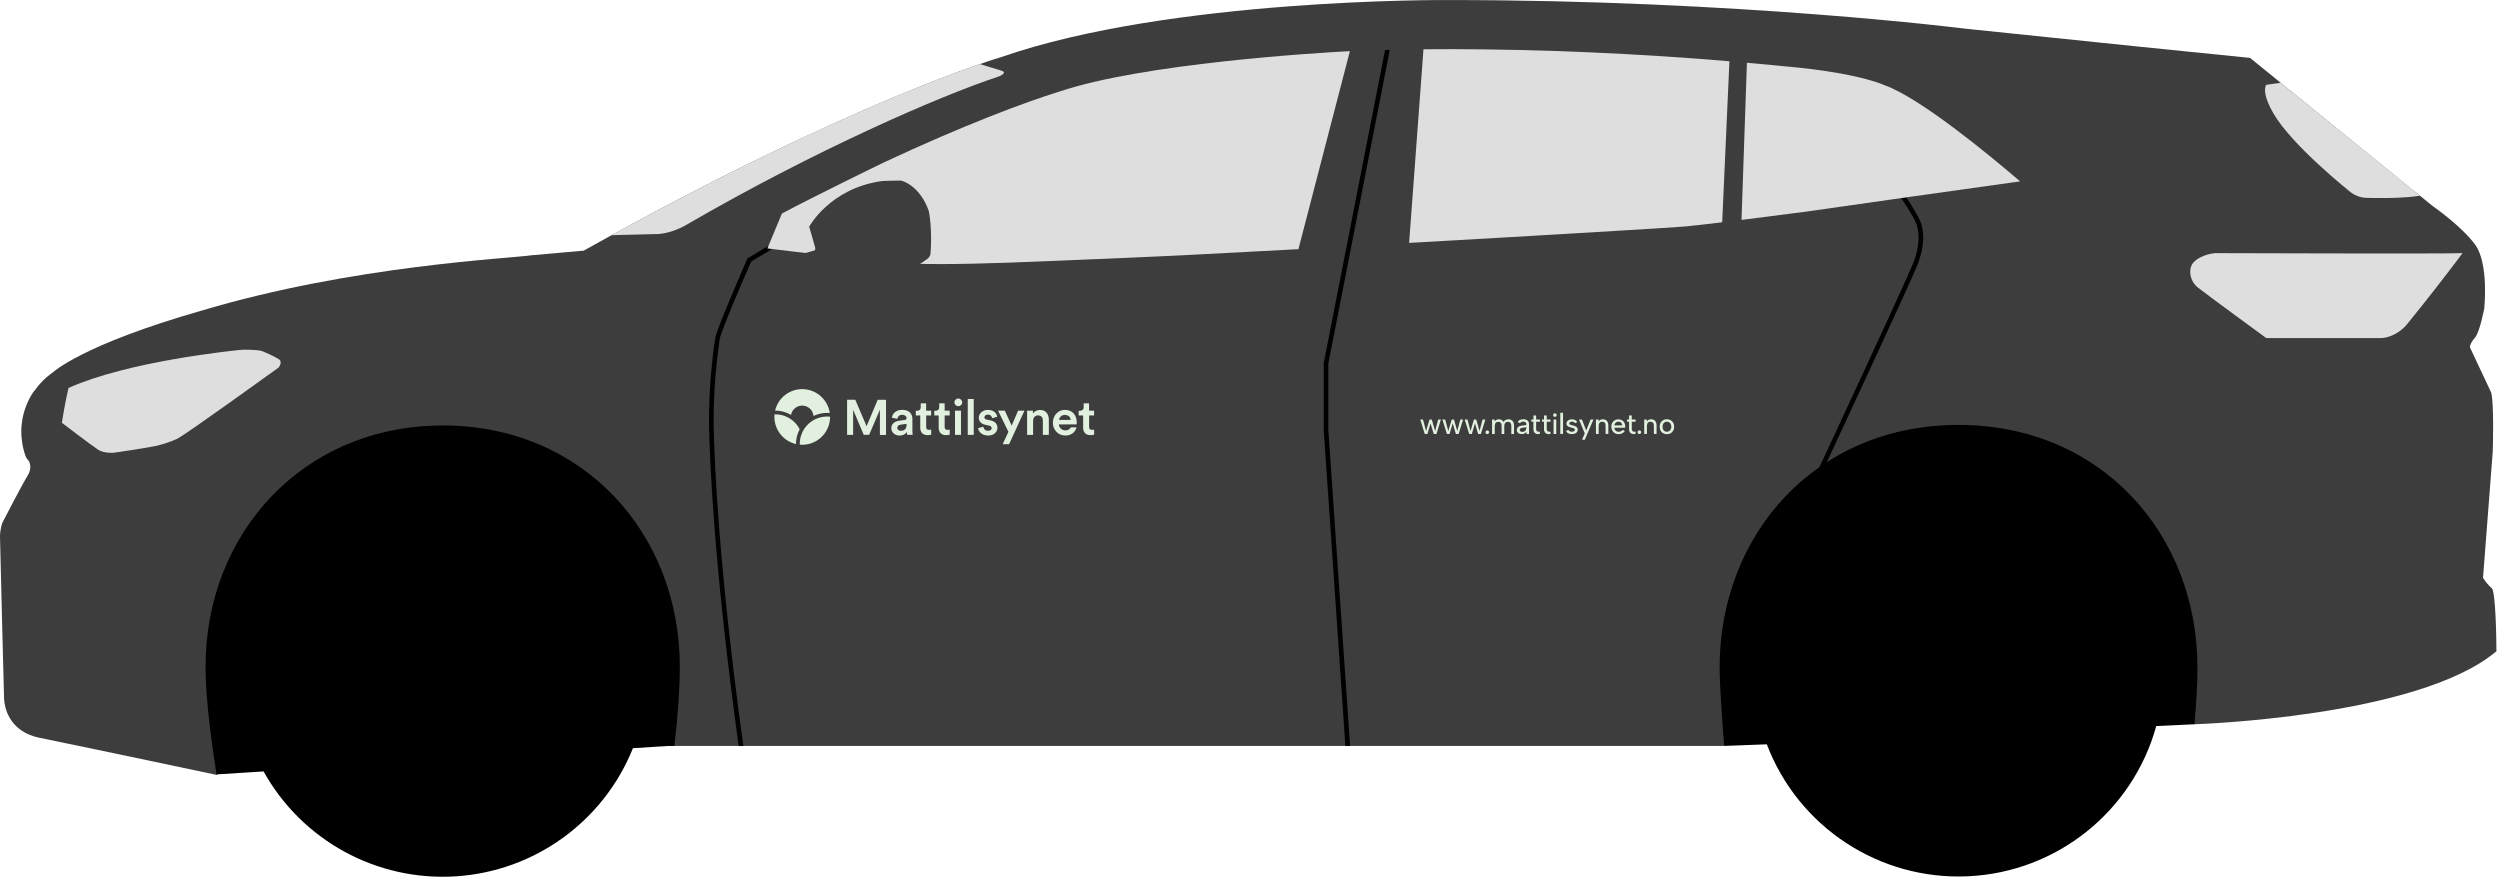
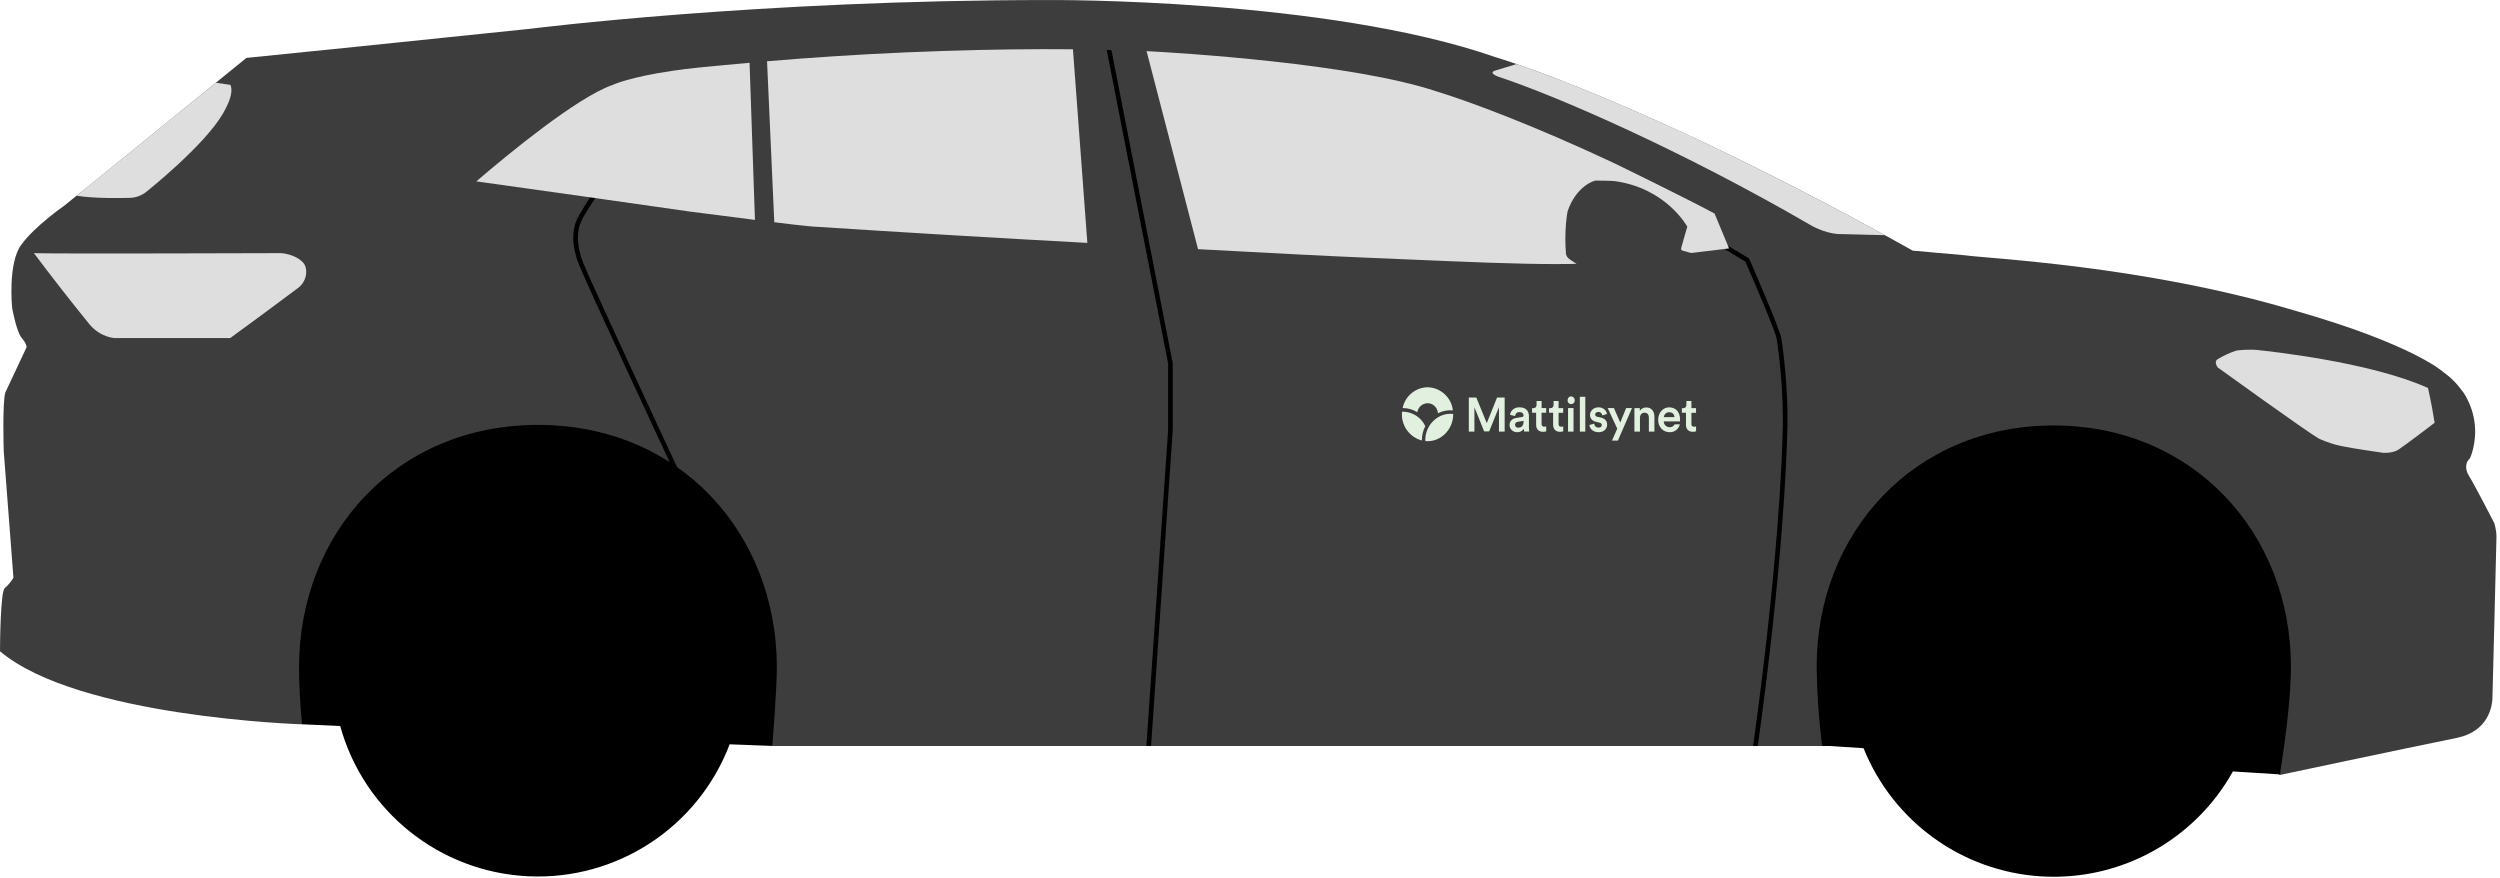
<svg xmlns="http://www.w3.org/2000/svg" width="510" height="179" fill="none" viewBox="0 0 510 179">
-   <path fill="#3D3D3D" d="M508.34 120.01a8.73 8.73 0 0 1-1.8-2.15l1.98-25.72v-.01c.04-.66.27-10.13-.32-12.05l-4.35-9.26s0-.74 1.03-1.92 1.92-6.05 1.92-6.05.94-9.1-1.86-12.93-8.77-7.96-8.77-7.96l-3.54-2.88v.04L469.58 20.4l-4.32-3.51-6.25-5.08c-9.58-.96-29.56-2.98-58.08-5.96 0 0-46.34-5.87-105.68-5.84 0 0-56.5-.42-91.1 11.67 0 0-30.28 8.82-85.07 39.45l-10.59.94c-4.57.68-36.46 2.07-67.31 11.28-24.5 6.99-30.44 12.64-30.44 12.64s-2.03 1.32-3.7 3.71c0-.12-2.13 2.65-2.59 6.64-.49 4 .94 7.2.96 7.12.1.15.2.29.33.4.33.37.88 1.63-.15 3.25s-5.13 9.58-5.13 9.58S0 108 0 109.48c0 .98.83 33.11.83 33.11.08 1.44.8 6.59 7.22 7.92 11.15 2.27 36.14 7.57 36.14 7.57l6.24-8.36 80.15-1.39 5.76 3.84H351.7l6.88-6.47 82.56-4.45 6.5 6.5s45.69-1.4 61.63-14.9c0-2.24-.14-12.12-.94-12.85v.01Z" />
-   <path fill="#3D3D3D" d="m276.56 10.36-1.16.05-10.5 40.4 22.56-1.25 2.93-39.5c-4.72.04-9.36.13-13.83.3Z" />
-   <path fill="#DEDEDE" d="M295.66 10.03c-1.76 0-3.52 0-5.27.02l-2.93 39.5c27.23-1.53 53.56-3.1 56.39-3.36 1.69-.15 4.78-.51 8.22-.94l1.48-32.69a700.27 700.27 0 0 0-57.9-2.54h.01ZM56.9 73.29c-.83-.54-3.2-1.67-3.83-1.77-.64-.1-2.8-.3-4.48-.1-1.68.2-22.6 2.32-34.62 7.73 0 0-.74 3.14-1.35 7.1 0 0 6.15 4.69 7.38 5.48 1.23.79 3.13.64 3.13.64s5.95-.84 8.56-1.38c2.6-.55 4.6-1.55 4.6-1.55 2.37-1.34 20.56-14.47 20.56-14.47s.88-1.14.05-1.67v-.01ZM462.28 17.31c-.45.96-.31 2.68 1.5 5.83 3.82 6.59 15.59 15.94 15.59 15.94s1.38 1.23 3.3 1.28c1.44.04 7.23.18 11-.43l-28.4-23.05s-1.12.15-2.98.43ZM133.71 47.76s2.84.14 6.37-1.93c26.03-15.11 51.62-26.26 63.5-30.17 0 0 2.27-.78.62-1.28l-4.31-1.31c-1.33.45-3 1.05-4.94 1.77-.67.25-1.38.51-2.12.8l-.49.18-1.09.42-.55.21-1.89.75-.83.33-1.09.43-1.68.68-1.1.45-1.15.48-1.48.62-1.55.65-1.21.52-1.4.6-1.73.76-1.57.68-1.33.6-1.7.76-1.9.85-1.56.71c-.5.22-.97.45-1.47.68l-2.52 1.17-1.47.7-1.67.8-1.57.74-2.7 1.3-1.7.84a317.51 317.51 0 0 0-6.32 3.14c-.62.3-1.24.62-1.86.94l-1.88.95-2.87 1.47-2 1.04-2 1.05-2.19 1.15-2.92 1.55-2.13 1.14-2.04 1.1-3.5 1.9 9-.23v.01Z" />
-   <path fill="#E2F1DF" d="M289.73 85.58h.56l.63 2.36.7-2.36h.46l.68 2.35.63-2.35h.55l-.9 2.95h-.56l-.65-2.16-.64 2.16h-.54l-.92-2.95Zm4.53 0h.56l.63 2.36.7-2.36h.46l.67 2.35.63-2.35h.56l-.91 2.95H297l-.65-2.16-.64 2.16h-.54l-.92-2.95Zm4.54 0h.56l.63 2.36.69-2.36h.47l.67 2.35.63-2.35h.56l-.91 2.95h-.56l-.64-2.16-.65 2.16h-.53l-.92-2.95Zm4.34 2.87a.38.38 0 0 1-.1-.27.38.38 0 0 1 .37-.38c.1 0 .19.04.26.12.07.07.11.16.11.26a.38.38 0 0 1-.64.27Zm1.26-2.87h.5l.04.36a1 1 0 0 1 .35-.3c.15-.07.3-.1.48-.1.22 0 .4.04.56.14.17.1.3.23.38.4.1-.17.23-.3.41-.4.18-.1.39-.14.6-.14.36 0 .64.1.83.33.2.22.31.53.31.95v1.71h-.55v-1.64c0-.28-.06-.49-.18-.64-.12-.14-.3-.2-.51-.2a.7.7 0 0 0-.55.22c-.13.15-.2.37-.2.66v1.6h-.54v-1.64c0-.28-.06-.5-.17-.64-.11-.14-.28-.2-.5-.2-.23 0-.4.07-.54.22-.13.15-.19.37-.19.66v1.6h-.55v-2.95h.02Zm5.31 2.75a.72.72 0 0 1-.27-.6c0-.25.1-.45.29-.62.19-.16.45-.26.8-.3l.84-.1v-.23a.42.42 0 0 0-.14-.34c-.1-.08-.26-.13-.46-.13a1 1 0 0 0-.43.08.55.55 0 0 0-.26.25l-.46-.24c.1-.2.23-.34.43-.43.2-.1.44-.14.73-.14.37 0 .65.1.85.27.2.19.29.43.29.73v2h-.5l-.05-.45a.91.91 0 0 1-.37.36 1.2 1.2 0 0 1-.56.11c-.31 0-.55-.07-.73-.22Zm1.44-.45c.15-.15.22-.36.22-.63v-.1l-.8.11a.8.8 0 0 0-.4.15.36.36 0 0 0-.15.3c0 .11.05.2.13.28.09.08.22.11.37.11.27 0 .48-.07.63-.22Zm2.63.67a.98.98 0 0 1-.7-.25c-.17-.16-.26-.42-.26-.76v-1.52h-.43v-.44h.43v-.82h.55v.82h.77v.45h-.77v1.45c0 .21.04.37.13.46.1.09.21.13.37.13l.26-.01v.45c-.1.04-.23.05-.37.05l.02-.01Zm2.16 0a.98.98 0 0 1-.7-.25c-.16-.16-.26-.42-.26-.76v-1.52h-.42v-.44h.42v-.82h.55v.82h.78v.45h-.78v1.45c0 .21.05.37.14.46.1.09.2.13.37.13l.26-.01v.45c-.1.04-.23.05-.37.05l.01-.01Zm1-3.61a.34.34 0 0 1-.1-.25c0-.1.03-.2.1-.27a.35.35 0 0 1 .26-.11c.1 0 .2.04.26.1.07.08.1.17.1.28a.35.35 0 0 1-.36.35.35.35 0 0 1-.26-.1Zm-.01.64h.55v2.95h-.55v-2.95Zm1.38-1.37h.55v4.31h-.56v-4.3Zm1.63 4.2c-.2-.1-.35-.27-.46-.49l.45-.23c.08.15.19.24.3.3.13.05.28.08.45.08.19 0 .33-.04.44-.1.1-.08.15-.17.15-.3a.27.27 0 0 0-.09-.2.64.64 0 0 0-.23-.13l-.36-.1-.11-.03a2.4 2.4 0 0 1-.46-.15.87.87 0 0 1-.33-.24.6.6 0 0 1-.14-.4c0-.17.05-.33.15-.47.1-.13.24-.23.4-.3a1.53 1.53 0 0 1 1.24.04 1 1 0 0 1 .42.42l-.45.23a.46.46 0 0 0-.24-.24.9.9 0 0 0-.39-.08c-.16 0-.3.03-.4.1a.3.3 0 0 0-.15.26c0 .1.04.16.12.21.08.05.19.1.35.14l.2.04c.22.06.4.12.55.18.14.05.25.14.36.26.1.11.15.26.15.45 0 .18-.05.33-.14.46a.97.97 0 0 1-.42.32c-.18.07-.4.11-.64.11-.3 0-.54-.04-.72-.15v.01Zm3.35-.01-1.17-2.82h.59l.88 2.24.89-2.24h.58l-1.76 4.13h-.57l.56-1.3v-.01Zm2.3-2.82h.5l.04.37c.1-.14.2-.23.35-.31.14-.07.3-.11.49-.11.34 0 .62.1.83.33.2.22.3.54.3.95v1.71h-.56v-1.64c0-.28-.05-.5-.17-.63-.12-.15-.3-.22-.52-.22a.67.67 0 0 0-.54.22c-.12.15-.18.37-.18.67v1.6h-.56v-2.95h.01Zm3.84 2.8c-.22-.14-.4-.32-.52-.55-.13-.24-.2-.5-.2-.8 0-.29.07-.54.19-.77.13-.23.29-.4.51-.53a1.48 1.48 0 0 1 1.45 0c.21.1.38.28.5.5.11.2.18.45.18.72 0 .1-.01.22-.03.31h-2.19c.01.17.06.3.14.43.08.13.18.23.3.29.13.06.27.1.43.1.17 0 .33-.03.49-.1a.78.78 0 0 0 .34-.28l.45.22c-.13.2-.32.36-.54.48-.23.1-.47.17-.73.17-.28 0-.54-.06-.76-.2h-.01Zm1.4-2a.73.73 0 0 0-.28-.27.84.84 0 0 0-.4-.1.8.8 0 0 0-.38.1.87.87 0 0 0-.3.27.89.89 0 0 0-.15.4h1.62a.77.77 0 0 0-.11-.4Zm2.46 2.17a.98.98 0 0 1-.69-.25c-.17-.16-.27-.42-.27-.76v-1.52h-.42v-.44h.42v-.82h.55v.82h.78v.45h-.78v1.45c0 .21.05.37.14.46.1.09.21.13.37.13l.26-.01v.45c-.1.04-.23.05-.37.05l.01-.01Zm.89-.1a.38.38 0 0 1-.12-.27.38.38 0 0 1 .38-.38c.1 0 .2.04.26.12.07.07.11.16.11.26a.38.38 0 0 1-.63.27Zm1.25-2.87h.5l.04.37c.1-.14.21-.23.36-.31.14-.07.3-.11.48-.11.35 0 .63.1.83.33.2.22.3.54.3.95v1.71h-.55v-1.64c0-.28-.06-.5-.17-.63-.12-.15-.3-.22-.52-.22a.67.67 0 0 0-.54.22c-.13.15-.19.37-.19.67v1.6h-.55v-2.95Zm3.85 2.8c-.22-.13-.4-.3-.52-.53-.13-.23-.19-.5-.19-.8 0-.3.06-.57.19-.8.13-.23.3-.41.53-.54.23-.13.47-.19.75-.19.27 0 .53.06.76.19.23.13.4.3.53.54.14.22.2.5.2.8 0 .3-.06.57-.2.8-.13.23-.3.41-.53.54-.23.12-.48.19-.76.19-.27 0-.53-.07-.75-.2h-.01Zm1.2-.42a.85.85 0 0 0 .34-.34c.09-.16.13-.34.13-.57 0-.23-.04-.41-.13-.57a.94.94 0 0 0-.33-.34.89.89 0 0 0-.89 0 .81.81 0 0 0-.32.34c-.08.16-.12.34-.12.57 0 .23.04.4.12.57.08.15.18.26.31.34a.9.9 0 0 0 .9 0Z" />
-   <path fill="#DEDEDE" d="M502.37 51.64c-2.6.16-50.46 0-50.46 0s-2.73.15-4.41 1.86c-1.1 1.13-.93 3.75.88 5.17 2.06 1.62 13.93 10.29 13.93 10.29h23.57s2.72-.05 5.04-2.67a474.9 474.9 0 0 0 11.44-14.65h.01Z" />
-   <path fill="#000" d="M90.3 86.8c-28.38 0-48.37 21.92-48.37 49.2 0 5.15.78 12.74 2.2 21.67l-.01.31h.07l.02.11.1-.12 9.46-.6a41.82 41.82 0 0 0 75.35-4.74l7.23-.46h1.22c.73-6.14 1.11-11.65 1.11-16.17 0-27.28-19.84-49.21-48.37-49.21Z" />
-   <path fill="#3D3D3D" stroke="#3D3D3D" stroke-miterlimit="10" stroke-width="1.5" d="m353.55 12.57-1.47 32.69 3.19-.4 1.1-32.05-2.8-.24h-.02Z" />
-   <path fill="#000" d="M274.47 152.18h.95l-4.44-64.49V74.17l12.54-64-.97.04-12.5 63.83-.01.1v13.6l4.42 64.45.01-.01ZM151.63 152.18v-.08c-5-36.26-5.9-57.77-6.05-65.33a115 115 0 0 1 1.25-17.63c.28-1.58 4.27-10.93 6.4-15.78l3.93-2.36c.22-.13.3-.43.16-.65a.47.47 0 0 0-.65-.15l-4.05 2.44a.46.46 0 0 0-.2.21c-.24.58-6.14 14.03-6.52 16.12a114.8 114.8 0 0 0-1.26 17.81c.15 7.58 1.05 29.11 6.05 65.4h.94ZM391.85 45.43c-.56-1.61-3-5.21-3.1-5.36a.48.48 0 0 0-.66-.13.48.48 0 0 0-.13.66c.03.03 2.5 3.64 3 5.14.52 1.51.83 4.13-.67 7.94-1.56 3.93-19.05 41.44-19.22 41.82a.48.48 0 0 0 .42.68c.19 0 .35-.1.43-.28.72-1.54 17.68-37.92 19.24-41.88 1.61-4.08 1.27-6.93.7-8.59Z" />
-   <path fill="#000" d="M447.67 147.74c.4-4.38.61-8.28.61-11.53 0-27.37-19.77-49.53-48.74-49.53-28.98 0-48.74 22.16-48.74 49.53 0 4.36.93 15.96.93 15.96l8.7-.33a41.85 41.85 0 0 0 79.45-3.73l7.8-.36-.01-.01Z" />
-   <path fill="#DEDEDE" d="M216.11 18.68c-6.94 2.14-19.71 6.92-35.72 14.42-1.13.53-14.8 7.21-20.88 10.46l-2.96 7.12c4.82.61 23.21 2.73 25 2.86 2.94.22 6.32.33 10.31.33 7.97 0 17.92-.42 30.52-.96l8.3-.35c7.23-.3 19.9-.95 34.2-1.73l10.5-40.4c-6.82.36-42.23 2.5-59.28 8.26h.01ZM384.5 17.42l-.13-.05-.1-.06s-3.43-1.6-12.2-2.87c-1.57-.23-3.3-.45-5.23-.65-3.48-.35-6.98-.67-10.47-.98l-1.1 32.05c6.54-.82 13.16-1.69 13.27-1.7A10972.87 10972.87 0 0 1 412.1 37c-6.7-5.75-20.42-17-27.6-19.6v.02Z" />
-   <path fill="#3D3D3D" d="M189.47 43.04c-1.77-5.1-5.39-6.2-5.69-6.2-.23-.01-3.2.03-3.87.1-10.6 1.45-14.84 9.31-14.84 9.31s1.08 3.63 1.22 4.25c.13.59-.17.59-.27.63l-1.95.55-1.58 1.4-4.59 3.98c-.76.6.83 2.07 1.64 2.77.81.7 1.92.85 1.92.85s10.25-.17 11.22-.17c.96 0 1.38-.72 1.38-.72s2.6-3.42 3.17-4.05c.75-.81 1.35-.79 1.35-.79h6.31c1.05 0 1.69-.37 1.69-.37l2.4-1.62c.81-.54.84-1.17.84-1.17.41-4.84-.31-8.72-.35-8.76Z" />
-   <path fill="#E2F1DF" d="M189.94 87.65h.03v1l-.01.01c-.1.04-.33.11-.73.11-.93 0-1.5-.56-1.5-1.48v-2.53h-.91v-.96h.28c.46 0 .73-.27.73-.74v-.78h1.1v1.5h1.03v.98h-1.02v2.34c0 .41.18.59.6.59.17 0 .36-.03.4-.04Zm3.77 0c-.04 0-.24.04-.4.04-.42 0-.6-.18-.6-.59v-2.34h1.02v-.98h-1.02v-1.5h-1.11v.78c0 .47-.27.74-.73.74h-.28v.96h.9v2.53c0 .92.58 1.48 1.5 1.48.4 0 .63-.07.73-.1l.02-.02v-1h-.03Zm-7.51 1.02v.03h-1.13l-.01-.02a2.4 2.4 0 0 1-.05-.55c-.18.26-.63.72-1.49.72-.5 0-.92-.16-1.23-.45-.3-.28-.46-.65-.46-1.05 0-.8.57-1.36 1.5-1.5l1.26-.19c.31-.04.35-.2.35-.33 0-.45-.36-.71-.9-.71-.55 0-.92.32-.98.83l-1.12-.25c.1-.77.78-1.59 2.08-1.59 1.9 0 2.11 1.3 2.11 1.85v2.43c0 .48.06.77.06.78Zm-1.26-2.21-1.25.18c-.24.04-.64.18-.64.64 0 .3.22.6.7.6.54 0 1.19-.2 1.19-1.23v-.2Zm9.88 2.25h1.22v-4.94h-1.22v4.94Zm-31.17-5.97c1.03 0 2.16.73 2.3 2.12 1.03-.5 2.18-.71 3.32-.61a5.68 5.68 0 0 0-11.15-.49c1.15 0 2.27.3 3.25.87a2.32 2.32 0 0 1 2.28-1.89ZM158 84.52a5.7 5.7 0 0 0 4.38 6.07v-.03c0-1.05.26-2.08.76-3a5.6 5.6 0 0 0-5.14-3.04Zm18.78 2.42-2.3-5.38-.01-.01h-1.66v7.16h1.23V83.6l2.16 5.1h1.11l2.19-5.12v5.14h1.25v-7.16h-1.7l-2.27 5.39Zm-13.63 3.77c3.3.31 6.2-2.34 6.18-5.65V85a5.59 5.59 0 0 0-6.18 5.7Zm56.5-4.53c0 .3-.04.4-.04.4h-3.6c.05.7.61 1.22 1.33 1.22.52 0 .9-.21 1.11-.62h1.16c-.06.21-.14.4-.24.59-.35.58-1 1.08-2.03 1.08-.69 0-1.32-.25-1.78-.7a2.64 2.64 0 0 1-.77-1.94c0-.73.27-1.4.74-1.88a2.38 2.38 0 0 1 1.68-.72c1.5 0 2.44.98 2.44 2.57Zm-1.24-.51c-.04-.76-.66-1.03-1.19-1.03-.52 0-1.1.36-1.17 1.03h2.36Zm-6.25-2.04c-.6 0-1.14.27-1.44.73v-.59h-1.19v4.94h1.22v-2.84c0-.69.4-1.13 1-1.13.86 0 .99.66.99 1.06v2.91h1.22V85.6c0-1.22-.7-1.97-1.8-1.97Zm-5.78 3.19-1.4-3.04v-.01h-1.38l2.12 4.32-1.17 2.52h1.31l3.13-6.84h-1.3l-1.3 3.05Zm16.8.83c-.05 0-.24.04-.4.04-.43 0-.6-.18-.6-.59v-2.34h1.01v-.98h-1.02v-1.5h-1.1v.78c0 .47-.28.74-.74.74h-.28v.96h.91v2.53c0 .92.58 1.48 1.5 1.48.42 0 .65-.08.73-.1l.01-.02v-1h-.03Zm-27.69-6.35a.79.79 0 0 0-.79.78c0 .44.34.78.8.78.44 0 .79-.34.79-.78a.8.8 0 0 0-.8-.78Zm1.93 7.41h1.22V81.4h-1.22v7.32Zm4.63-2.96Zm0 0-.75-.15c-.3-.06-.48-.24-.48-.49 0-.3.3-.53.69-.53.74 0 .86.59.88.7v.03l1.04-.29V85a1.61 1.61 0 0 0-.47-.88c-.35-.34-.84-.5-1.46-.5-1 0-1.83.71-1.83 1.6 0 .72.5 1.26 1.34 1.44l.73.16c.37.08.56.26.56.52s-.22.54-.72.54c-.66 0-.94-.44-.97-.81v-.03l-1.07.3v.01c.03.34.23.7.51.96.38.35.91.54 1.54.54 1.24 0 1.89-.8 1.89-1.59s-.52-1.31-1.44-1.5Z" />
+   <path fill="#3D3D3D" d="M.94 120.01a8.7 8.7 0 0 0 1.8-2.15L.77 92.14v-.01C.72 91.47.5 82 1.08 80.08l4.35-9.26s0-.74-1.03-1.92-1.92-6.05-1.92-6.05-.94-9.1 1.86-12.93 8.77-7.96 8.77-7.96l3.54-2.88v.04L39.7 20.4l4.32-3.51 6.25-5.08c9.58-.96 29.56-2.98 58.08-5.96 0 0 46.34-5.87 105.68-5.84 0 0 56.5-.42 91.1 11.67 0 0 30.28 8.82 85.07 39.45l10.59.94c4.57.68 36.46 2.07 67.31 11.28 24.5 6.99 30.44 12.64 30.44 12.64s2.03 1.32 3.7 3.71c0-.12 2.13 2.65 2.59 6.64.49 4-.94 7.2-.96 7.12-.1.15-.2.29-.33.4-.33.37-.88 1.63.15 3.25s5.13 9.58 5.13 9.58.46 1.32.46 2.8c0 .98-.83 33.11-.83 33.11-.07 1.44-.8 6.59-7.22 7.92-11.15 2.27-36.14 7.57-36.14 7.57l-6.24-8.36-80.15-1.39-5.76 3.84H157.57l-6.88-6.47-82.56-4.45-6.5 6.5s-45.69-1.4-61.63-14.9c0-2.24.14-12.12.94-12.85v.01Z" />
+   <path fill="#3D3D3D" d="m232.72 10.36 1.16.05 10.5 40.4-22.56-1.25-2.93-39.5c4.72.04 9.36.13 13.83.3Z" />
+   <path fill="#DEDEDE" d="M213.62 10.03c1.76 0 3.52 0 5.26.02l2.94 39.5a5217.9 5217.9 0 0 1-56.39-3.36c-1.69-.15-4.78-.51-8.22-.94l-1.48-32.69a700.29 700.29 0 0 1 57.9-2.54h-.01ZM452.37 73.29a18.7 18.7 0 0 1 3.84-1.77c.64-.1 2.8-.3 4.48-.1 1.68.2 22.6 2.32 34.62 7.73 0 0 .74 3.14 1.35 7.1 0 0-6.15 4.69-7.38 5.48-1.23.79-3.13.64-3.13.64s-5.95-.84-8.56-1.38c-2.6-.55-4.6-1.55-4.6-1.55-2.37-1.34-20.56-14.47-20.56-14.47s-.88-1.14-.05-1.67v-.01ZM47 17.31c.45.96.31 2.68-1.5 5.83-3.82 6.59-15.59 15.94-15.59 15.94s-1.37 1.23-3.3 1.28c-1.44.04-7.23.18-11-.43l28.41-23.05s1.11.15 2.97.43ZM375.57 47.76s-2.84.14-6.37-1.93c-26.03-15.11-51.62-26.26-63.5-30.17 0 0-2.27-.78-.62-1.28l4.31-1.31c1.33.45 3 1.05 4.94 1.77.67.25 1.38.51 2.12.8l.49.18 1.08.42.56.21 1.89.75.83.33 1.09.43 1.68.68 1.1.45a161.56 161.56 0 0 0 2.63 1.1l1.55.65 1.21.52 1.4.6 1.73.76 1.57.68 1.33.6 1.7.76 1.9.85 1.57.71 1.46.68 2.52 1.17 1.47.7 1.67.8 1.57.74 2.7 1.3 1.7.84a347.74 347.74 0 0 1 6.32 3.14c.62.3 1.24.62 1.86.94l1.88.95 2.87 1.47 2 1.04 2 1.05 2.19 1.15 2.92 1.55 2.14 1.14 2.03 1.1 3.5 1.9-9-.23v.01ZM6.9 51.64c2.62.16 50.47 0 50.47 0s2.73.15 4.41 1.86c1.1 1.13.93 3.75-.88 5.17a1249.02 1249.02 0 0 1-13.93 10.29H23.4s-2.72-.05-5.04-2.67A475.23 475.23 0 0 1 6.92 51.64H6.9Z" />
+   <path fill="#000" d="M418.98 86.8c28.38 0 48.37 21.92 48.37 49.2 0 5.15-.78 12.74-2.2 21.67l.02.31h-.08l-.02.11-.1-.12-9.46-.6a41.82 41.82 0 0 1-75.35-4.74l-7.23-.46h-1.22A140.89 140.89 0 0 1 370.6 136c0-27.28 19.84-49.21 48.37-49.21Z" />
+   <path fill="#3D3D3D" stroke="#3D3D3D" stroke-miterlimit="10" stroke-width="1.5" d="m155.73 12.57 1.47 32.69-3.19-.4-1.1-32.05 2.8-.24h.02Z" />
+   <path fill="#000" d="M234.81 152.18h-.95l4.44-64.49V74.17l-12.54-64 .97.04 12.5 63.83.01.1v13.6l-4.42 64.45-.01-.01ZM357.65 152.18v-.08c5-36.26 5.9-57.77 6.05-65.33a115 115 0 0 0-1.25-17.63c-.28-1.58-4.27-10.93-6.4-15.78L352.12 51a.46.46 0 0 1-.16-.65c.14-.22.43-.3.65-.15l4.05 2.44c.1.05.15.12.2.21.25.58 6.14 14.03 6.52 16.12.37 2.1 1.41 10.54 1.26 17.81-.15 7.58-1.04 29.11-6.05 65.4h-.94ZM117.43 45.43c.56-1.61 3-5.21 3.1-5.36a.48.48 0 0 1 .66-.13c.21.15.27.44.13.66-.03.03-2.5 3.64-3 5.14-.52 1.51-.83 4.13.67 7.94 1.56 3.93 19.05 41.44 19.22 41.82a.48.48 0 0 1-.42.68.46.46 0 0 1-.43-.28c-.72-1.54-17.68-37.92-19.24-41.88-1.62-4.08-1.27-6.93-.7-8.59Z" />
+   <path fill="#000" d="M61.61 147.74c-.4-4.38-.61-8.28-.61-11.53 0-27.37 19.77-49.53 48.75-49.53 28.97 0 48.73 22.16 48.73 49.53 0 4.36-.93 15.96-.93 15.96l-8.7-.33a41.85 41.85 0 0 1-79.45-3.73l-7.8-.36.01-.01Z" />
+   <path fill="#DEDEDE" d="M293.17 18.68c6.94 2.14 19.71 6.92 35.72 14.42 1.13.53 14.8 7.21 20.88 10.46l2.96 7.12c-4.82.61-23.21 2.73-25 2.86-2.94.22-6.32.33-10.31.33-7.97 0-17.92-.42-30.52-.96l-8.3-.35c-7.23-.3-19.9-.95-34.2-1.73l-10.5-40.4c6.82.36 42.23 2.5 59.28 8.26h-.01ZM124.77 17.42l.14-.05.1-.06s3.43-1.6 12.2-2.87c1.57-.23 3.3-.45 5.23-.65 3.48-.35 6.98-.67 10.47-.98l1.1 32.05c-6.54-.82-13.16-1.69-13.26-1.7A10972.87 10972.87 0 0 0 97.17 37c6.7-5.75 20.42-17 27.6-19.6v.02Z" />
+   <path fill="#3D3D3D" d="M319.81 43.04c1.77-5.1 5.39-6.2 5.69-6.2.23-.01 3.2.03 3.87.1 10.6 1.45 14.84 9.31 14.84 9.31s-1.08 3.63-1.22 4.25c-.13.59.17.59.27.63l1.94.55 1.59 1.4 4.59 3.98c.76.6-.83 2.07-1.64 2.77-.81.7-1.92.85-1.92.85s-10.25-.17-11.22-.17c-.96 0-1.38-.72-1.38-.72s-2.6-3.42-3.17-4.05c-.75-.81-1.35-.79-1.35-.79h-6.31c-1.05 0-1.69-.37-1.69-.37l-2.4-1.62c-.81-.54-.84-1.17-.84-1.17-.41-4.84.31-8.72.35-8.76Z" />
+   <path fill="#E2F1DF" d="M315.4 87.01h.03v.97l-.01.01c-.1.04-.3.1-.67.1-.85 0-1.38-.54-1.38-1.42V84.2h-.83v-.93h.25c.43 0 .67-.26.67-.71v-.76h1.03v1.45h.93v.95h-.94v2.27c0 .4.17.57.56.57.15 0 .33-.03.36-.04Zm3.47 0c-.04 0-.21.04-.37.04-.38 0-.55-.17-.55-.57v-2.27h.94v-.95h-.94V81.8h-1.02v.76c0 .45-.25.71-.67.71H316v.93h.84v2.46c0 .88.53 1.43 1.38 1.43.37 0 .57-.07.66-.11h.02V87h-.03Zm-6.9.99v.03h-1.05V88a2.4 2.4 0 0 1-.05-.53c-.17.25-.58.7-1.37.7-.45 0-.85-.16-1.13-.45a1.42 1.42 0 0 1-.42-1c0-.79.52-1.33 1.38-1.46l1.16-.19c.28-.04.31-.2.31-.31 0-.44-.33-.7-.83-.7-.5 0-.84.31-.9.81l-1.02-.24c.09-.75.72-1.54 1.91-1.54 1.76 0 1.94 1.26 1.94 1.8v2.35c0 .45.06.74.06.75Zm-1.17-2.15-1.15.19c-.22.03-.58.16-.58.61 0 .29.2.6.63.6.5 0 1.1-.22 1.1-1.21v-.19Zm9.1 2.2H321v-4.8h-1.12v4.8Zm-28.68-5.8c.95 0 1.99.71 2.13 2.05.94-.48 2-.68 3.04-.59a5.32 5.32 0 0 0-5.17-4.71 5.29 5.29 0 0 0-5.08 4.24c1.05 0 2.09.29 2.99.85a2.16 2.16 0 0 1 2.1-1.83Zm-5.2 1.73a5.49 5.49 0 0 0 4.04 5.88v-.03c0-1.02.24-2.01.7-2.9a5.12 5.12 0 0 0-4.73-2.95Zm17.28 2.34-2.12-5.2v-.02h-1.54v6.94h1.14v-4.96l1.99 4.93h1.02l2-4.95v4.98h1.16V81.1h-1.55l-2.1 5.22Zm-12.54 3.66c3.03.3 5.7-2.27 5.69-5.48v-.05c-3.07-.37-5.8 2.28-5.69 5.53Zm51.97-4.4c0 .3-.03.39-.03.39h-3.3c.03.68.55 1.18 1.2 1.18.49 0 .83-.2 1.03-.6v.01h1.06a2.06 2.06 0 0 1-2.1 1.61c-.61 0-1.2-.24-1.62-.67a2.62 2.62 0 0 1-.7-1.89c0-.7.24-1.35.68-1.82.4-.44.97-.69 1.54-.69 1.38 0 2.24.95 2.24 2.48Zm-1.14-.49c-.03-.74-.6-1-1.09-1-.48 0-1.02.35-1.08 1h2.17Zm-5.75-1.97c-.56 0-1.04.26-1.32.7v-.56h-1.1v4.78h1.13v-2.76c0-.66.36-1.09.92-1.09.79 0 .9.64.9 1.03v2.82h1.13v-3.02c0-1.17-.64-1.9-1.66-1.9Zm-5.31 3.09-1.28-2.94-.01-.02h-1.27l1.95 4.19-1.07 2.44h1.2l2.88-6.63h-1.2l-1.2 2.96Zm15.44.8c-.04 0-.21.04-.36.04-.4 0-.56-.17-.56-.57v-2.27h.94v-.95h-.94V81.8h-1.02v.76c0 .45-.24.71-.67.71h-.26v.93h.84v2.46c0 .88.53 1.43 1.38 1.43.38 0 .6-.08.67-.11h.01V87h-.03Zm-25.46-6.15c-.4 0-.72.34-.72.76a.73.73 0 1 0 1.45 0 .75.75 0 0 0-.73-.76Zm1.78 7.18h1.11v-7.09h-1.11v7.1Zm4.25-2.87Zm0 0-.69-.14c-.27-.06-.44-.24-.44-.48 0-.29.28-.52.63-.52.69 0 .8.58.82.7v.02l.96-.29v-.02a1.58 1.58 0 0 0-.44-.85 1.8 1.8 0 0 0-1.34-.49c-.93 0-1.68.7-1.68 1.55 0 .7.46 1.23 1.23 1.4l.67.16c.34.07.51.24.51.5s-.2.52-.65.52c-.62 0-.87-.42-.9-.78v-.03l-.99.28v.02c.04.33.21.68.47.93.35.34.84.52 1.43.52 1.13 0 1.73-.77 1.73-1.54 0-.76-.48-1.27-1.32-1.46Z" />
</svg>
